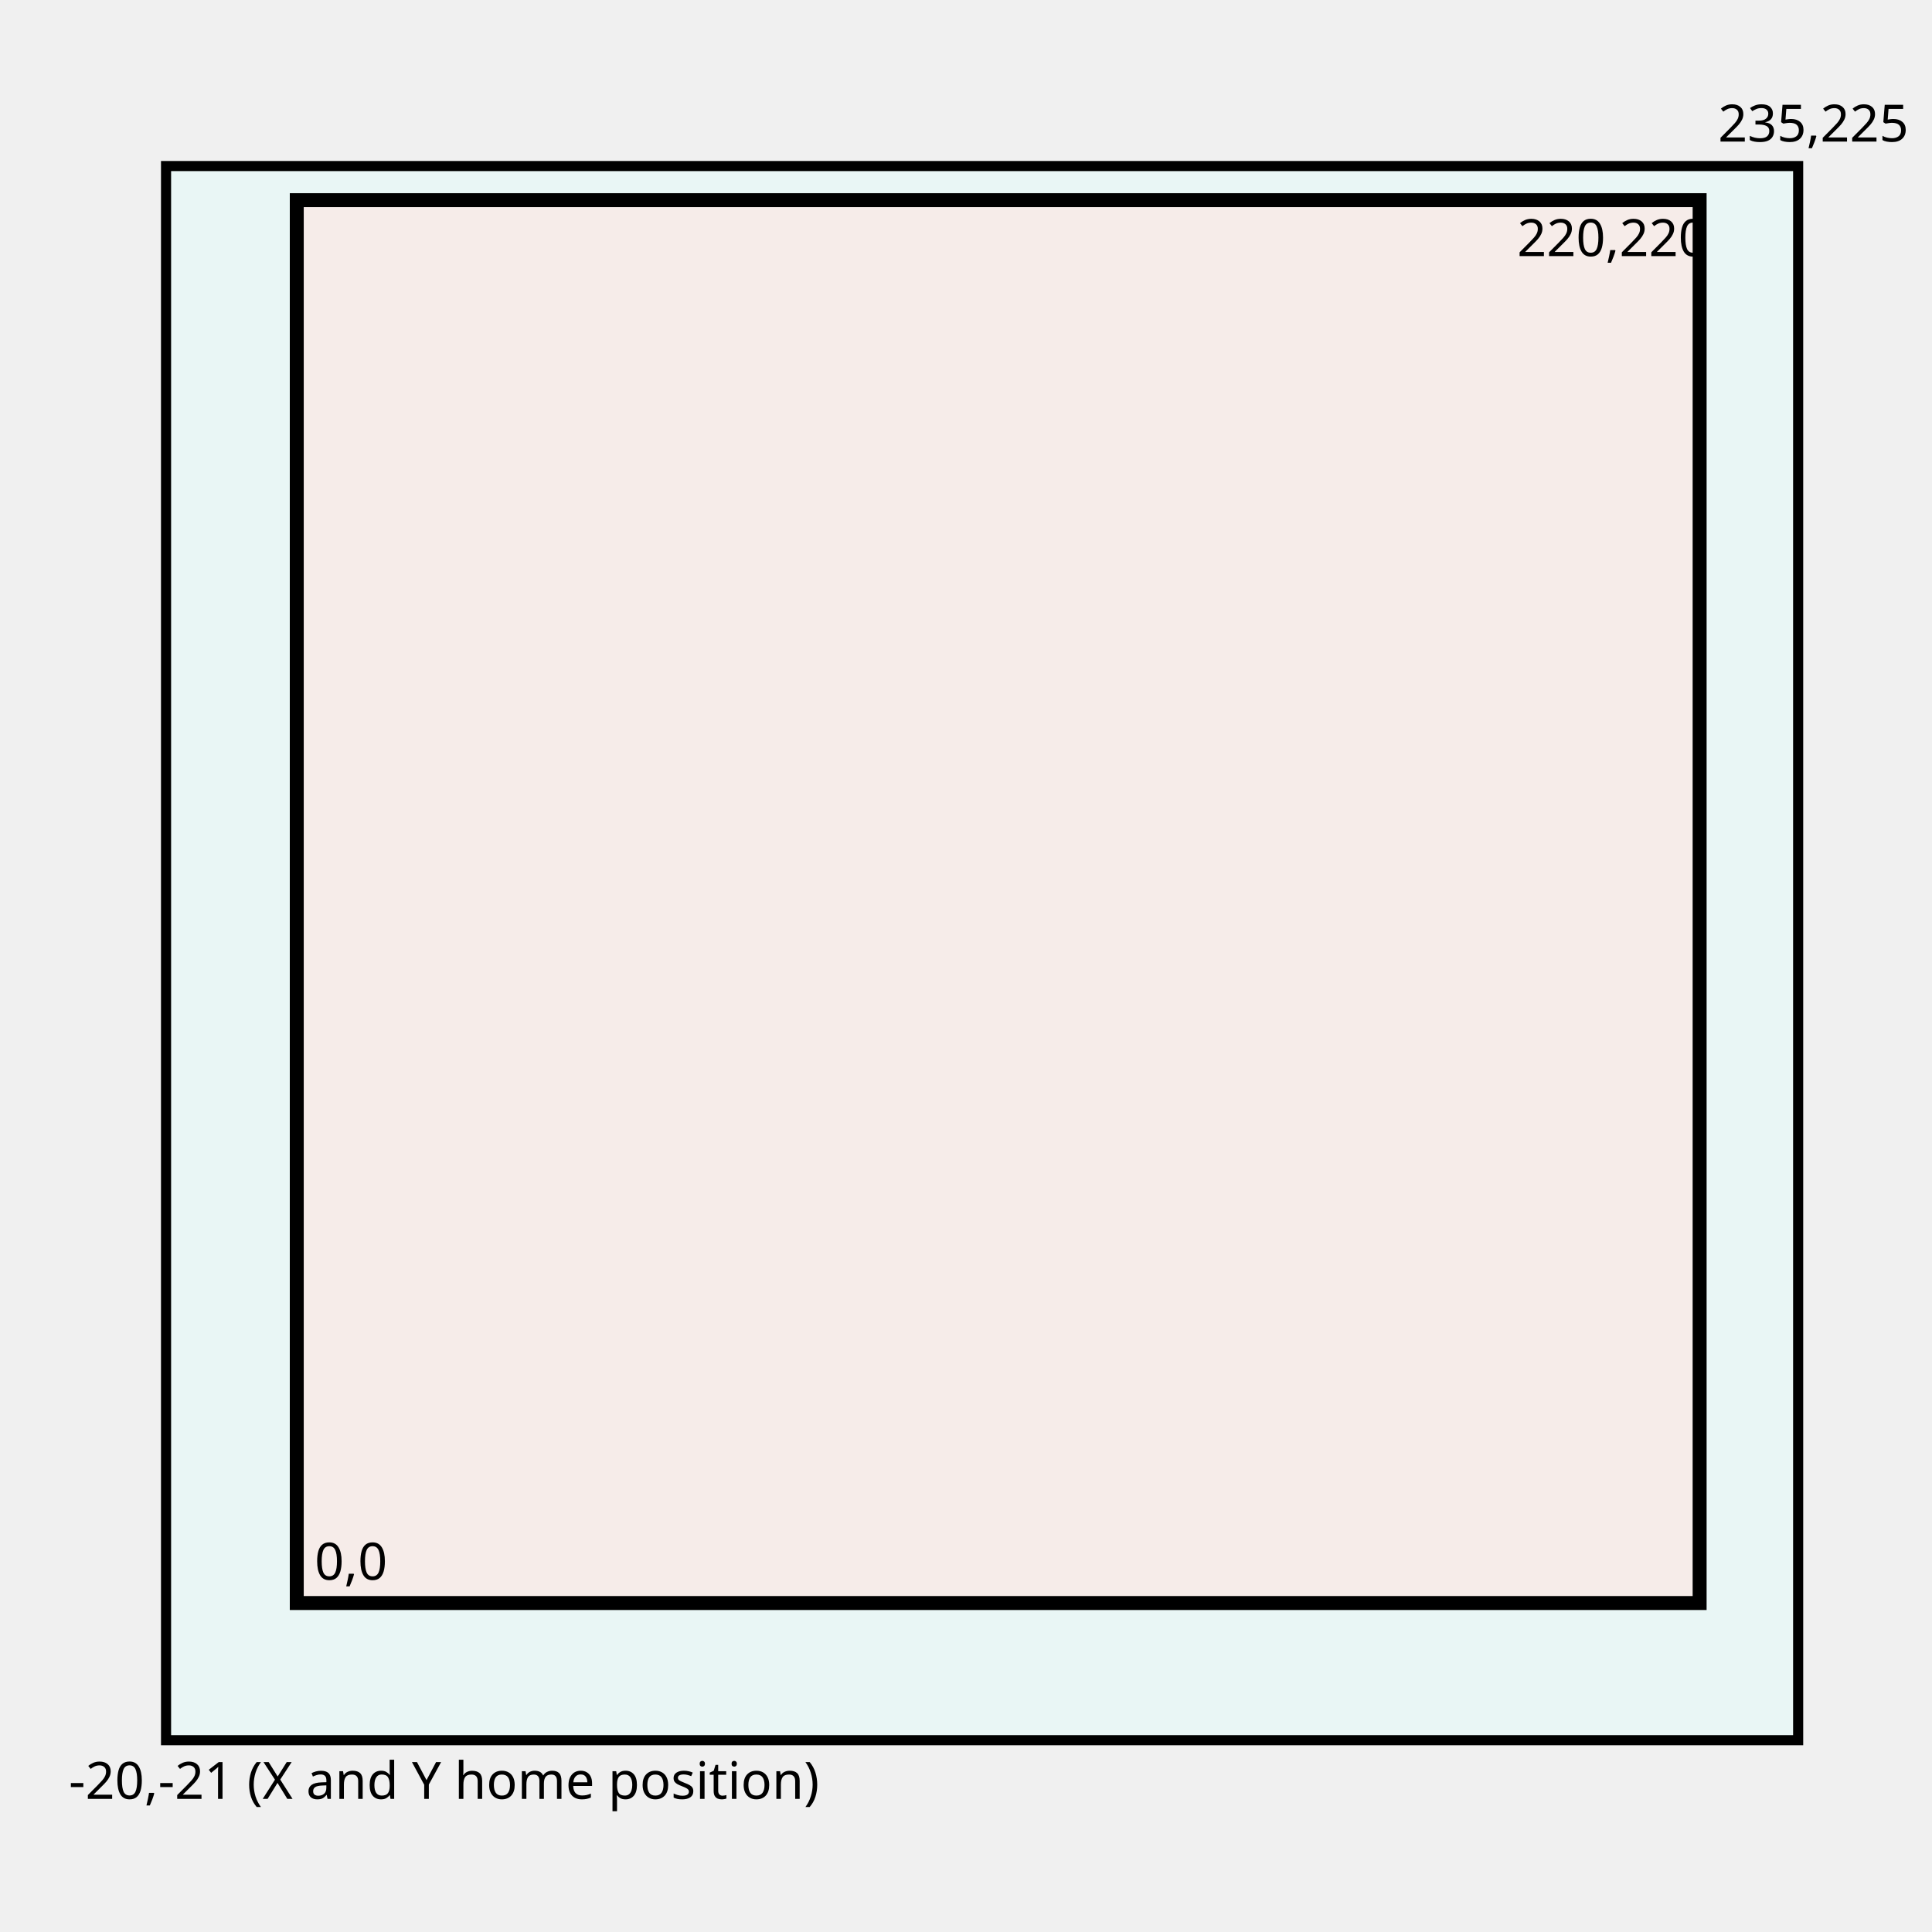
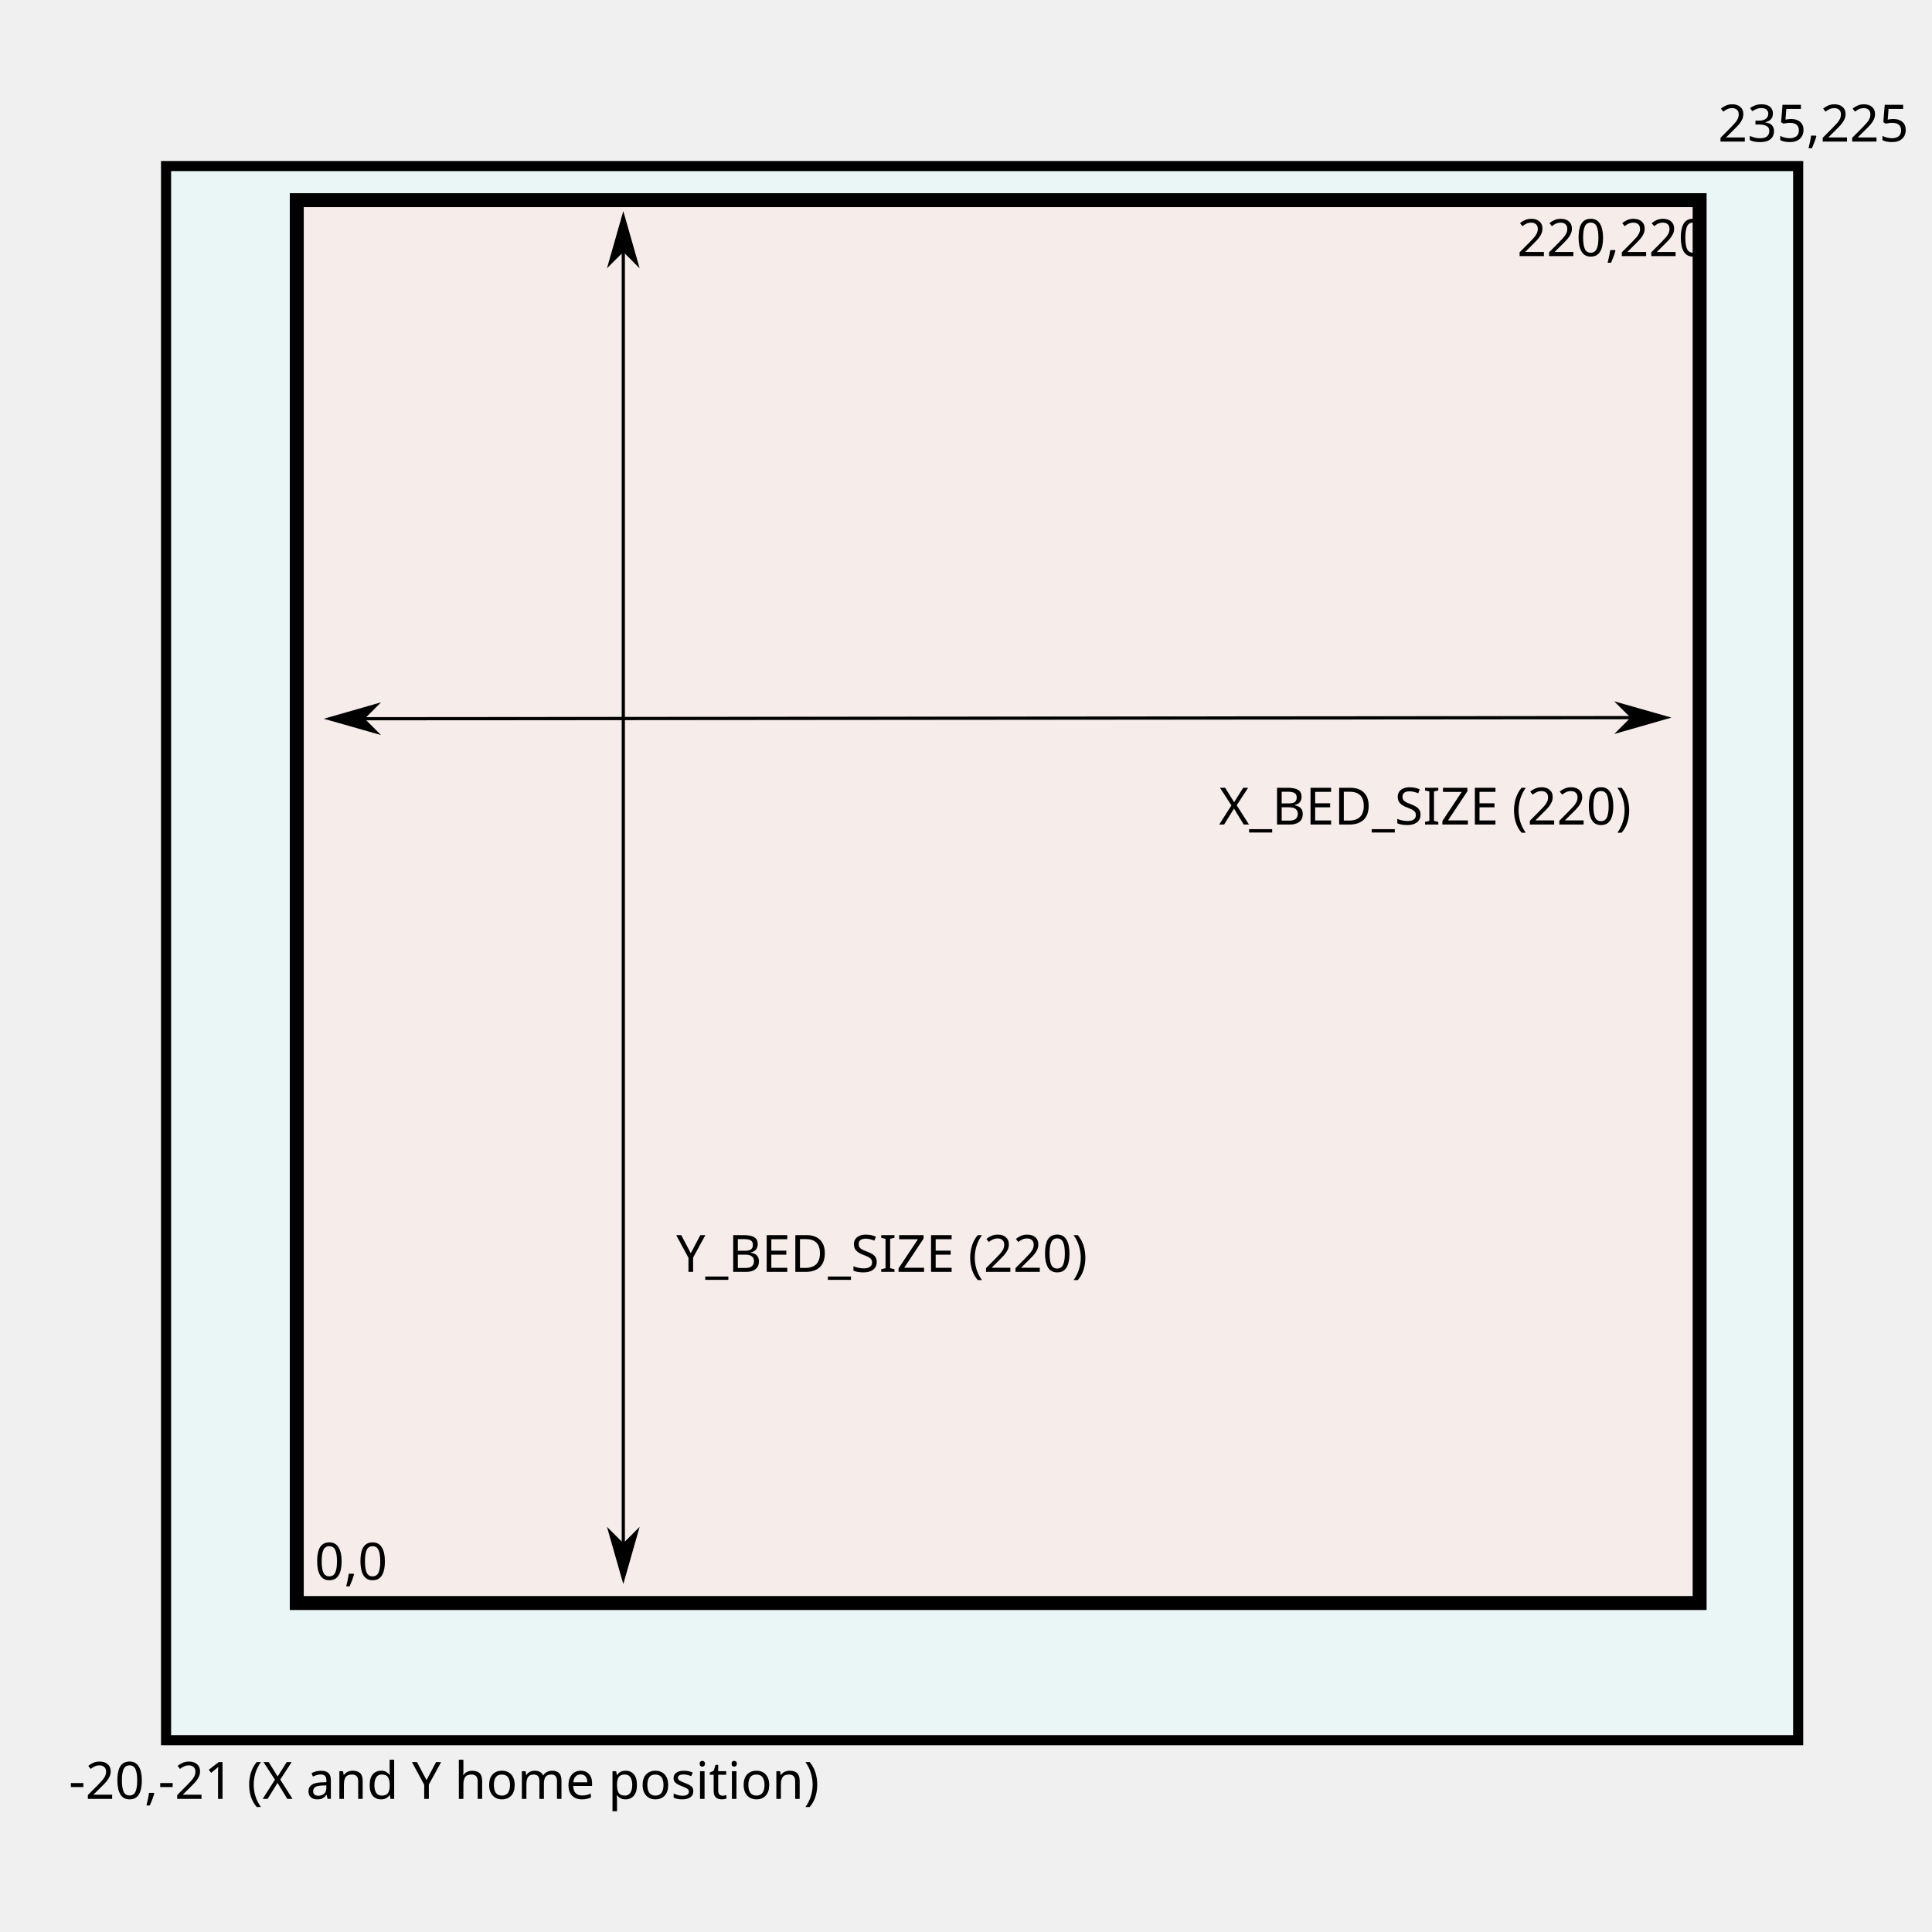
<svg xmlns="http://www.w3.org/2000/svg" width="600" height="600" viewBox="0 0 600 600" version="1.1" id="SVGRoot">
-   <defs id="defs1402" />
+   <defs id="defs1402">
+     <marker style="overflow:visible;" id="marker2424" refX="0.0" refY="0.0" orient="auto">
+       <path transform="scale(0.8) rotate(180) translate(12.5,0)" style="fill-rule:evenodd;stroke:#000000;stroke-width:1pt;stroke-opacity:1;fill:#000000;fill-opacity:1" d="M 0.0,0.0 L 5.0,-5.0 L -12.5,0.0 L 5.0,5.0 L 0.0,0.0 z " id="path2422" />
+     </marker>
+     <marker style="overflow:visible" id="marker2366" refX="0.0" refY="0.0" orient="auto">
+       <path transform="scale(0.8) translate(12.5,0)" style="fill-rule:evenodd;stroke:#000000;stroke-width:1pt;stroke-opacity:1;fill:#000000;fill-opacity:1" d="M 0.0,0.0 L 5.0,-5.0 L -12.5,0.0 L 5.0,5.0 L 0.0,0.0 z " id="path2364" />
+     </marker>
+     <marker style="overflow:visible;" id="marker2332" refX="0.0" refY="0.0" orient="auto">
+       <path transform="scale(0.8) rotate(180) translate(12.5,0)" style="fill-rule:evenodd;stroke:#000000;stroke-width:1pt;stroke-opacity:1;fill:#000000;fill-opacity:1" d="M 0.0,0.0 L 5.0,-5.0 L -12.5,0.0 L 5.0,5.0 L 0.0,0.0 z " id="path2330" />
+     </marker>
+     <marker style="overflow:visible;" id="Arrow1Lend" refX="0.0" refY="0.0" orient="auto">
+       <path transform="scale(0.8) rotate(180) translate(12.5,0)" style="fill-rule:evenodd;stroke:#000000;stroke-width:1pt;stroke-opacity:1;fill:#000000;fill-opacity:1" d="M 0.0,0.0 L 5.0,-5.0 L -12.5,0.0 L 5.0,5.0 L 0.0,0.0 z " id="path2007" />
+     </marker>
+     <marker style="overflow:visible" id="Arrow1Lstart" refX="0.0" refY="0.0" orient="auto">
+       <path transform="scale(0.8) translate(12.5,0)" style="fill-rule:evenodd;stroke:#000000;stroke-width:1pt;stroke-opacity:1;fill:#000000;fill-opacity:1" d="M 0.0,0.0 L 5.0,-5.0 L -12.5,0.0 L 5.0,5.0 L 0.0,0.0 z " id="path2004" />
+     </marker>
+   </defs>
  <g id="layer1">
    <rect style="fill:#ffffff;fill-opacity:1" id="rect1976" width="46.972" height="55.053" x="68.185" y="85.358" />
    <rect style="fill:#e9f6f5;fill-opacity:1;stroke:#000000;stroke-width:3.136;stroke-miterlimit:4;stroke-dasharray:none;stroke-opacity:1" id="rect1978" width="506.864" height="488.864" x="51.568" y="51.568" />
    <rect style="fill:#f6ece9;fill-opacity:1;stroke:#000000;stroke-width:4.331;stroke-miterlimit:4;stroke-dasharray:none;stroke-opacity:1" id="rect1980" width="435.669" height="435.669" x="92.165" y="62.165" />
    <text xml:space="preserve" style="font-style:normal;font-variant:normal;font-weight:normal;font-stretch:normal;font-size:16px;line-height:1.25;font-family:'Gill Sans MT';-inkscape-font-specification:'Gill Sans MT';letter-spacing:0px;word-spacing:0px;fill:#000000;fill-opacity:1;stroke:none" x="21.369" y="558.645" id="text1984">
      <tspan x="21.369" y="558.645" id="tspan1998">-20,-21 (X and Y home position)</tspan>
    </text>
    <text xml:space="preserve" style="font-style:normal;font-variant:normal;font-weight:normal;font-stretch:normal;font-size:16px;line-height:1.25;font-family:'Gill Sans MT';-inkscape-font-specification:'Gill Sans MT';letter-spacing:0px;word-spacing:0px;fill:#000000;fill-opacity:1;stroke:none" x="97.713" y="490.591" id="text1988">
      <tspan id="tspan1986" x="97.713" y="490.591">0,0</tspan>
    </text>
    <text xml:space="preserve" style="font-style:normal;font-variant:normal;font-weight:normal;font-stretch:normal;font-size:16px;line-height:1.25;font-family:'Gill Sans MT';-inkscape-font-specification:'Gill Sans MT';letter-spacing:0px;word-spacing:0px;fill:#000000;fill-opacity:1;stroke:none" x="471.159" y="79.535" id="text1992">
      <tspan id="tspan1990" x="471.159" y="79.535">220,220</tspan>
    </text>
    <text xml:space="preserve" style="font-style:normal;font-variant:normal;font-weight:normal;font-stretch:normal;font-size:16px;line-height:1.25;font-family:'Gill Sans MT';-inkscape-font-specification:'Gill Sans MT';letter-spacing:0px;word-spacing:0px;fill:#000000;fill-opacity:1;stroke:none" x="533.55" y="43.967" id="text1996">
      <tspan id="tspan1994" x="533.55" y="43.967">235,225</tspan>
    </text>
+     <path style="fill:none;stroke:#000000;stroke-width:1px;stroke-linecap:butt;stroke-linejoin:miter;stroke-opacity:1;marker-start:url(#Arrow1Lstart);marker-end:url(#Arrow1Lend)" d="m 102.5,223.214 414.643,-0.357" id="path2002" />
+     <text xml:space="preserve" style="font-style:normal;font-variant:normal;font-weight:normal;font-stretch:normal;font-size:16px;line-height:1.25;font-family:'Gill Sans MT';-inkscape-font-specification:'Gill Sans MT';letter-spacing:0px;word-spacing:0px;fill:#000000;fill-opacity:1;stroke:none;" x="378.571" y="256.071" id="text2326">
+       <tspan id="tspan2324" x="378.571" y="256.071">X_BED_SIZE (220)</tspan>
+     </text>
+     <path style="fill:none;stroke:#000000;stroke-width:1px;stroke-linecap:butt;stroke-linejoin:miter;stroke-opacity:1;marker-start:url(#marker2366);marker-end:url(#marker2424)" d="M 193.571,67.5 V 490" id="path2328" />
+     <text xml:space="preserve" style="font-style:normal;font-variant:normal;font-weight:normal;font-stretch:normal;font-size:16px;line-height:1.25;font-family:'Gill Sans MT';-inkscape-font-specification:'Gill Sans MT';letter-spacing:0px;word-spacing:0px;fill:#000000;fill-opacity:1;stroke:none;" x="210" y="395" id="text2470">
+       <tspan id="tspan2468" x="210" y="395">Y_BED_SIZE (220)</tspan>
+     </text>
  </g>
</svg>
